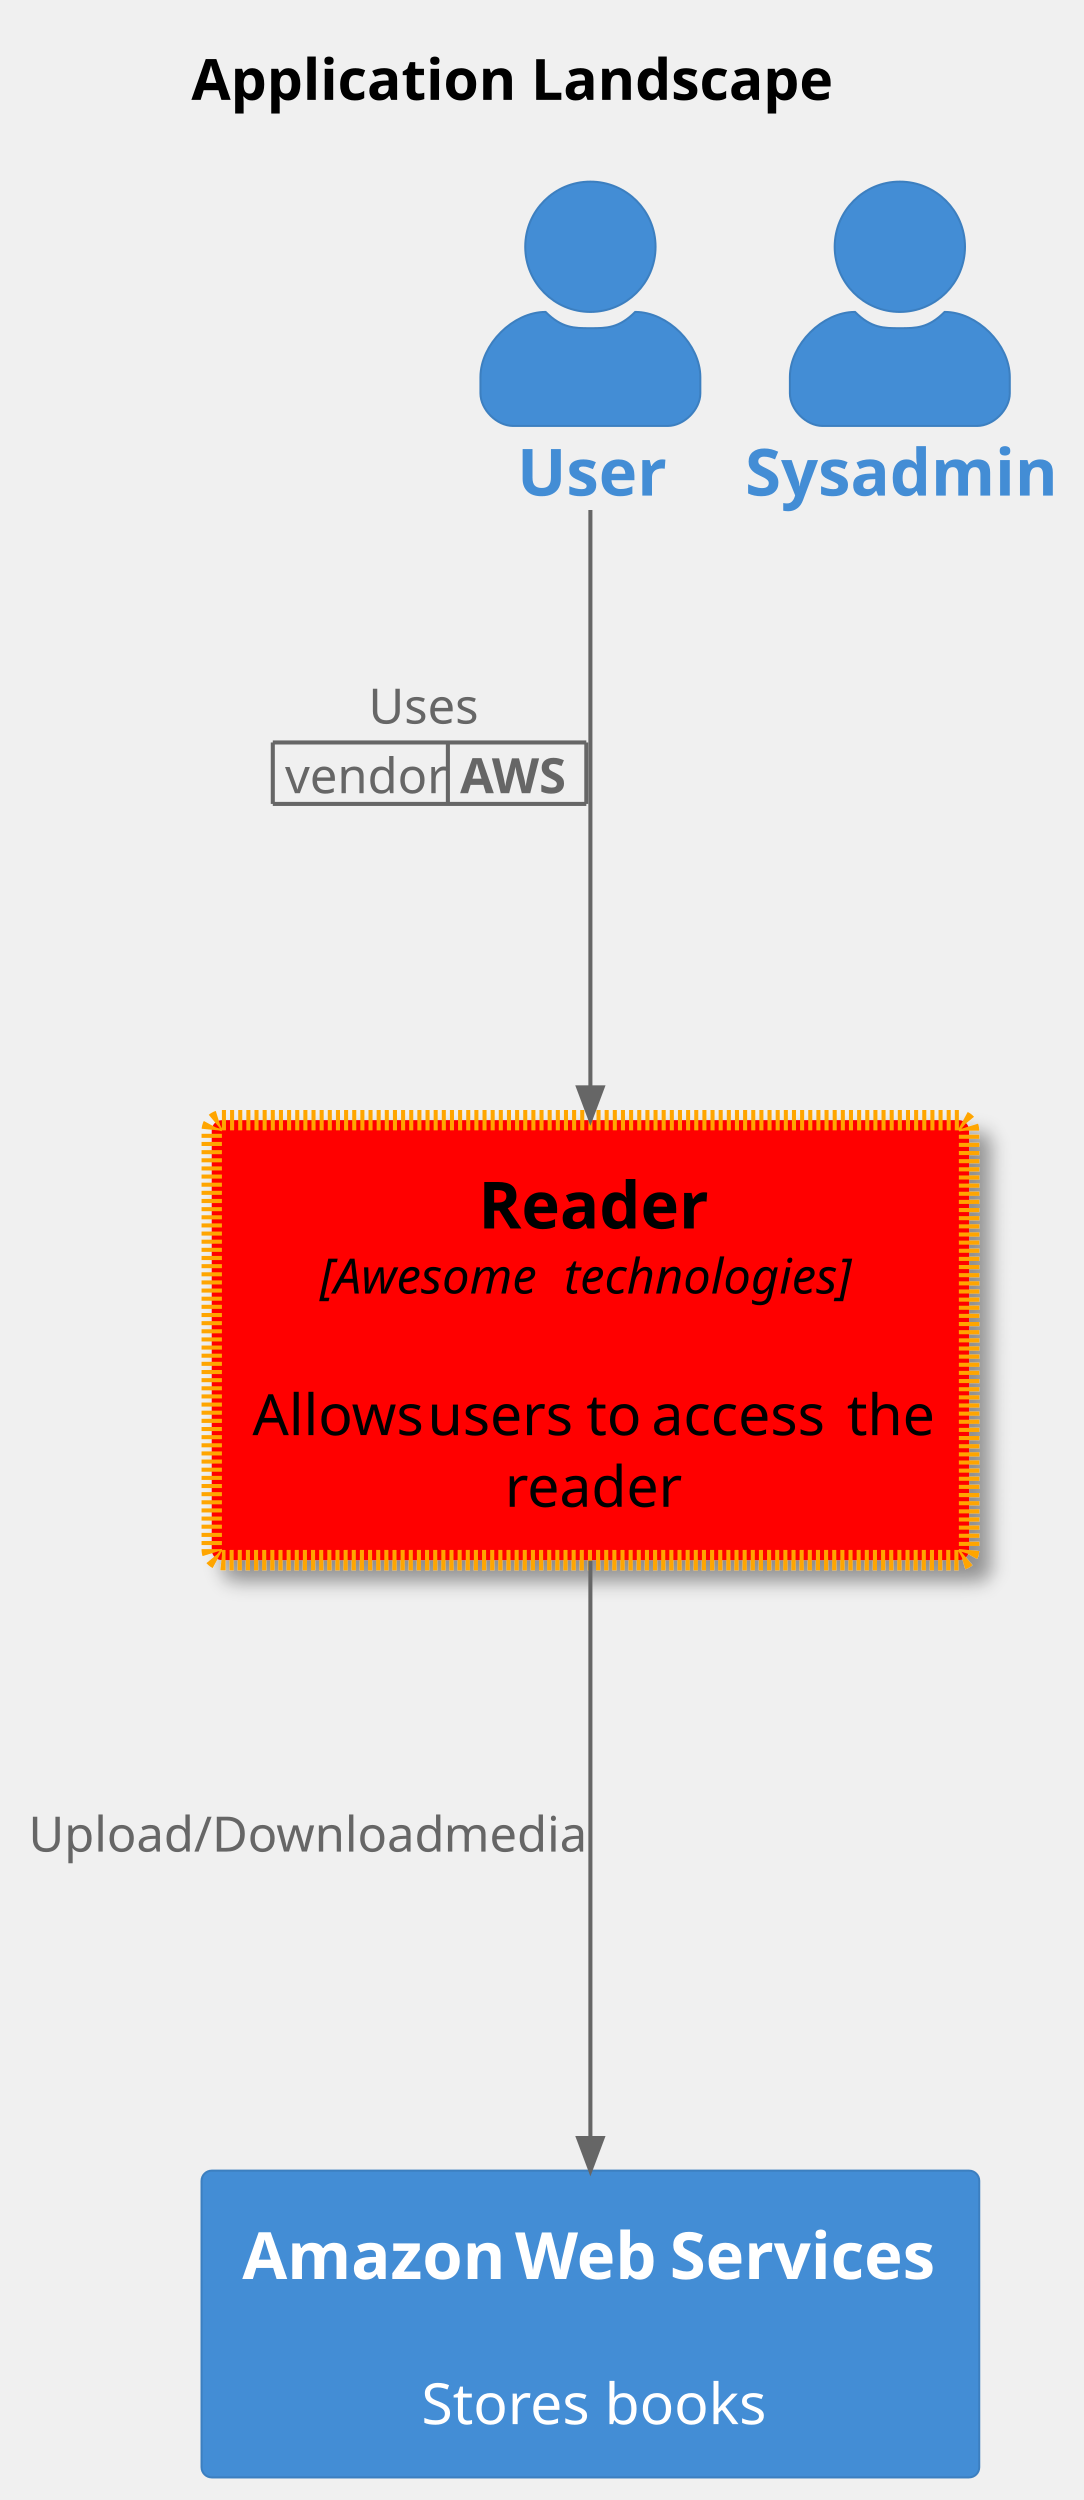
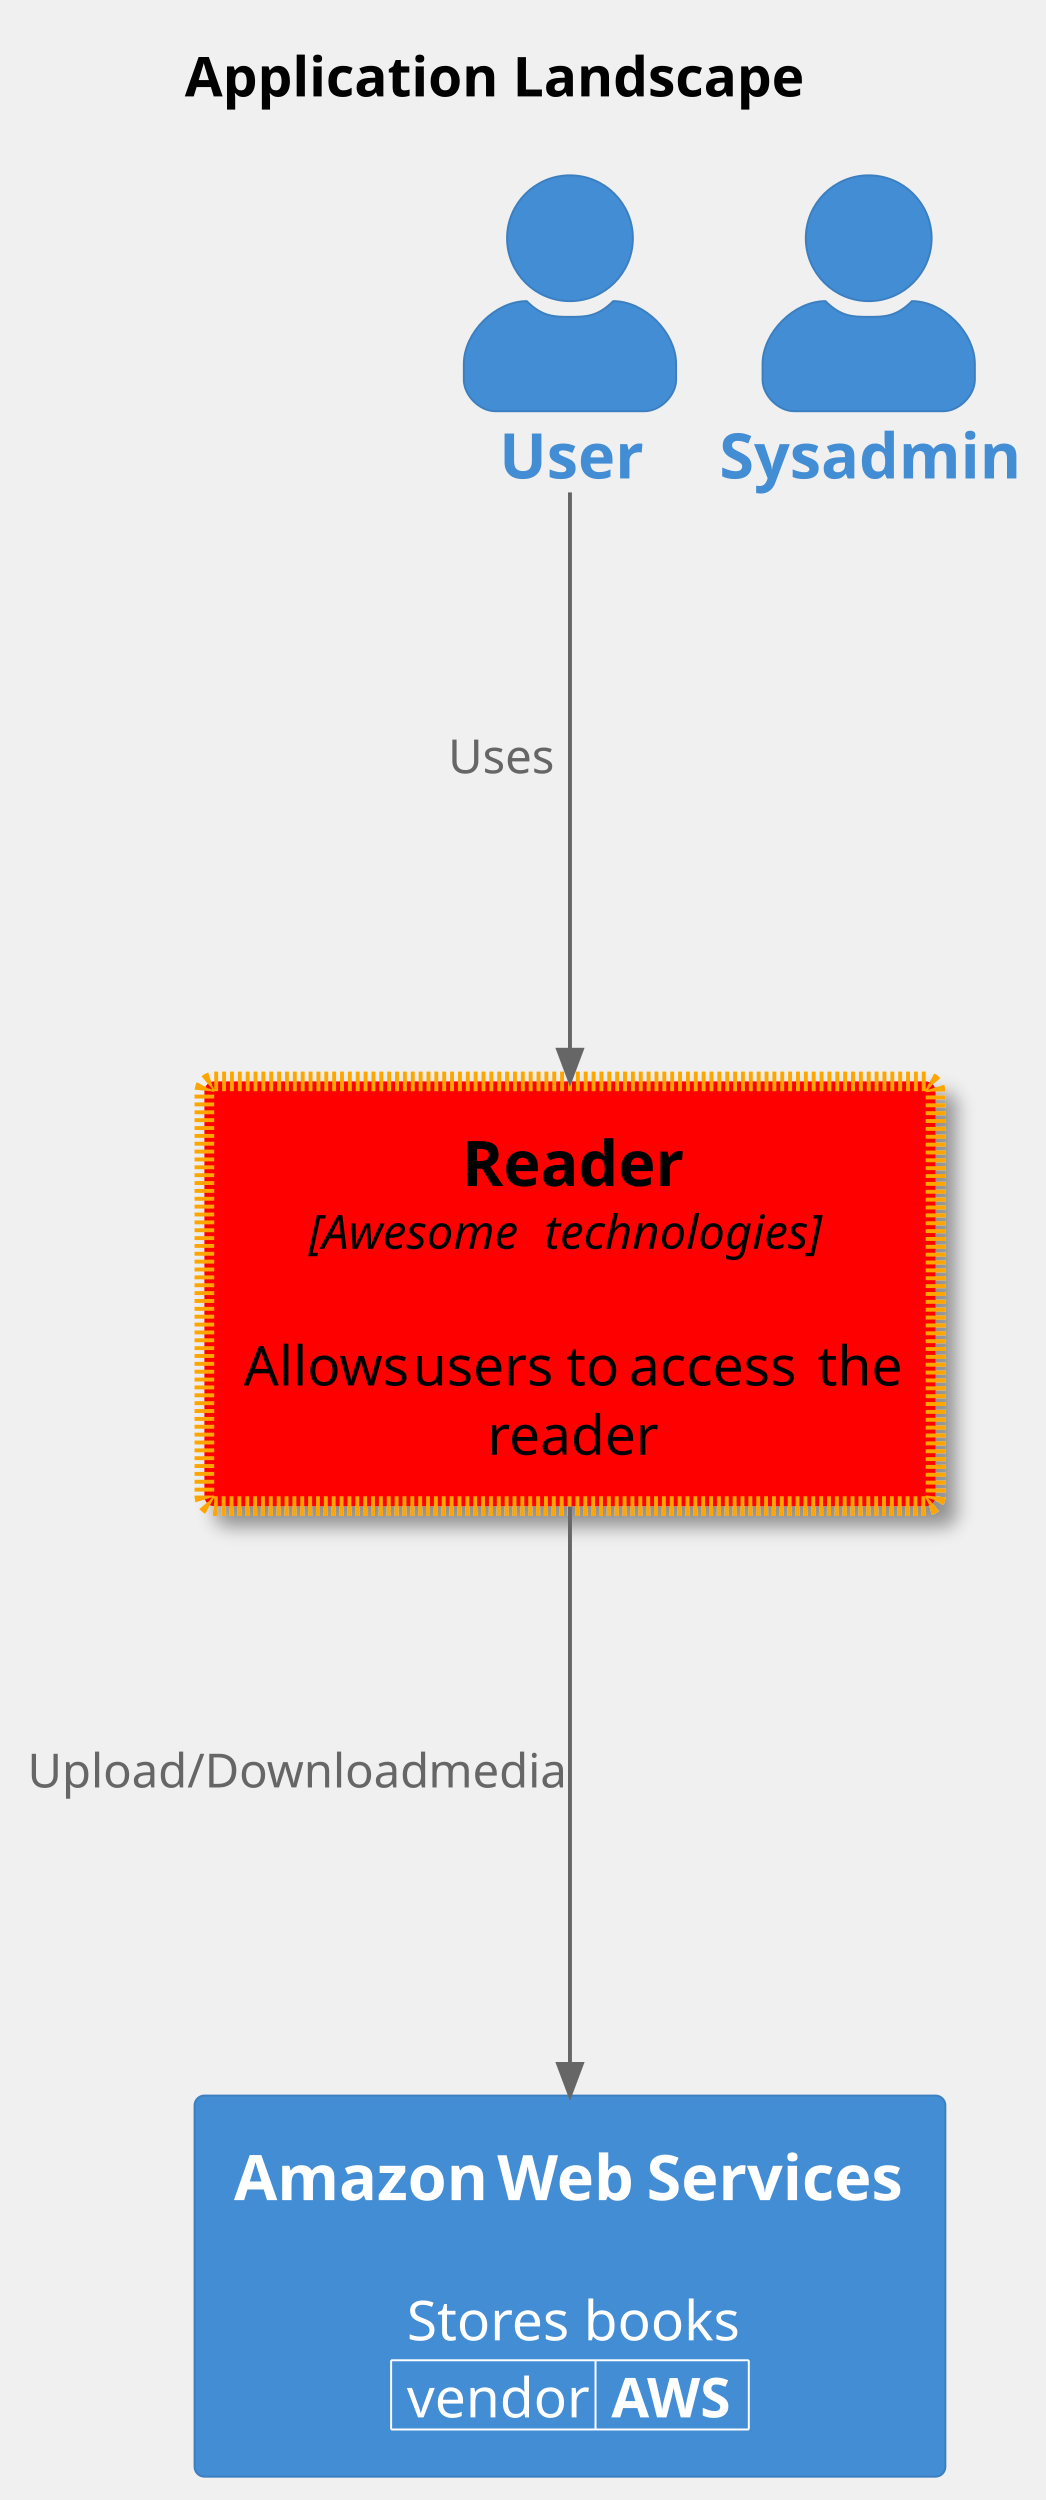
- <svg xmlns="http://www.w3.org/2000/svg" contentStyleType="text/css" height="614px" preserveAspectRatio="none" style="width:266px;height:614px;background:#FFFFFF;" version="1.1" viewBox="0 0 266 614" width="266px" zoomAndPan="magnify">
+ <svg xmlns="http://www.w3.org/2000/svg" contentStyleType="text/css" height="636px" preserveAspectRatio="none" style="width:266px;height:636px;background:#FFFFFF;" version="1.1" viewBox="0 0 266 636" width="266px" zoomAndPan="magnify">
  <defs>
-     <filter height="300%" id="fe1q9aqqqi82t" width="300%" x="-1" y="-1">
+     <filter height="300%" id="f194b7k6pmqlkn" width="300%" x="-1" y="-1">
      <feGaussianBlur result="blurOut" stdDeviation="2.0" />
      <feColorMatrix in="blurOut" result="blurOut2" type="matrix" values="0 0 0 0 0 0 0 0 0 0 0 0 0 0 0 0 0 0 .4 0" />
      <feOffset dx="4.0" dy="4.0" in="blurOut2" result="blurOut3" />
      <feBlend in="SourceGraphic" in2="blurOut3" mode="normal" />
    </filter>
  </defs>
  <g>
    <text fill="#000000" font-family="sans-serif" font-size="14" font-weight="bold" lengthAdjust="spacing" textLength="158" x="47" y="24.533">Application Landscape</text>
-     <g id="elem_SoftwareSystem_aws_ss">
-       <rect fill="#438DD5" height="75.344" rx="2.5" ry="2.5" style="stroke:#3C7FC0;stroke-width:0.5;" width="191" x="49.5" y="533.109" />
-       <text fill="#FFFFFF" font-family="sans-serif" font-size="16" font-weight="bold" lengthAdjust="spacing" textLength="63" x="59.5" y="559.719">Amazon</text>
-       <text fill="#FFFFFF" font-family="sans-serif" font-size="16" font-weight="bold" lengthAdjust="spacing" textLength="4" x="122.5" y="559.719"> </text>
-       <text fill="#FFFFFF" font-family="sans-serif" font-size="16" font-weight="bold" lengthAdjust="spacing" textLength="34" x="126.5" y="559.719">Web</text>
-       <text fill="#FFFFFF" font-family="sans-serif" font-size="16" font-weight="bold" lengthAdjust="spacing" textLength="4" x="160.5" y="559.719"> </text>
-       <text fill="#FFFFFF" font-family="sans-serif" font-size="16" font-weight="bold" lengthAdjust="spacing" textLength="66" x="164.5" y="559.719">Services</text>
-       <text fill="#FFFFFF" font-family="sans-serif" font-size="14" lengthAdjust="spacing" textLength="4" x="143" y="577.768"> </text>
-       <text fill="#FFFFFF" font-family="sans-serif" font-size="14" lengthAdjust="spacing" textLength="41" x="103.5" y="595.377">Stores</text>
-       <text fill="#FFFFFF" font-family="sans-serif" font-size="14" lengthAdjust="spacing" textLength="4" x="144.5" y="595.377"> </text>
-       <text fill="#FFFFFF" font-family="sans-serif" font-size="14" lengthAdjust="spacing" textLength="38" x="148.5" y="595.377">books</text>
-     </g>
    <g id="elem_Person_user">
      <ellipse cx="145" cy="60.609" fill="#438DD5" rx="16" ry="16" style="stroke:#3C7FC0;stroke-width:0.5;" />
      <path d="M145,80.609 C149,80.609 152,80.609 156,76.609 C164,76.609 172,84.609 172,92.609 L172,96.609 C172,100.609 168,104.609 164,104.609 L126,104.609 C122,104.609 118,100.609 118,96.609 L118,92.609 C118,84.609 126,76.609 134,76.609 C138,80.609 141,80.609 145,80.609 " fill="#438DD5" style="stroke:#3C7FC0;stroke-width:0.5;" />
      <text fill="#438DD5" font-family="sans-serif" font-size="16" font-weight="bold" lengthAdjust="spacing" textLength="36" x="127" y="121.719">User</text>
    </g>
    <g id="elem_Person_sysadmin">
      <ellipse cx="221" cy="60.609" fill="#438DD5" rx="16" ry="16" style="stroke:#3C7FC0;stroke-width:0.5;" />
      <path d="M221,80.609 C225,80.609 228,80.609 232,76.609 C240,76.609 248,84.609 248,92.609 L248,96.609 C248,100.609 244,104.609 240,104.609 L202,104.609 C198,104.609 194,100.609 194,96.609 L194,92.609 C194,84.609 202,76.609 210,76.609 C214,80.609 217,80.609 221,80.609 " fill="#438DD5" style="stroke:#3C7FC0;stroke-width:0.5;" />
      <text fill="#438DD5" font-family="sans-serif" font-size="16" font-weight="bold" lengthAdjust="spacing" textLength="76" x="183" y="121.719">Sysadmin</text>
    </g>
    <g id="elem_SoftwareSystem_reader_ss">
-       <rect fill="#FF0000" filter="url(#fe1q9aqqqi82t)" height="108.047" rx="2.5" ry="2.5" style="stroke:#FFA500;stroke-width:5.0;stroke-dasharray:1.0,1.0;" width="186" x="52" y="275.109" />
+       <rect fill="#FF0000" filter="url(#f194b7k6pmqlkn)" height="108.047" rx="2.5" ry="2.5" style="stroke:#FFA500;stroke-width:5.0;stroke-dasharray:1.0,1.0;" width="186" x="52" y="275.109" />
      <text fill="#000000" font-family="sans-serif" font-size="16" font-weight="bold" lengthAdjust="spacing" textLength="55" x="117.5" y="301.719">Reader</text>
      <text fill="#000000" font-family="sans-serif" font-size="12" font-style="italic" lengthAdjust="spacing" textLength="57" x="78.5" y="317.691">[Awesome</text>
      <text fill="#000000" font-family="sans-serif" font-size="12" font-style="italic" lengthAdjust="spacing" textLength="3" x="135.5" y="317.691"> </text>
      <text fill="#000000" font-family="sans-serif" font-size="12" font-style="italic" lengthAdjust="spacing" textLength="73" x="138.5" y="317.691">technologies]</text>
      <text fill="#000000" font-family="sans-serif" font-size="14" lengthAdjust="spacing" textLength="4" x="143" y="334.861"> </text>
      <text fill="#000000" font-family="sans-serif" font-size="14" lengthAdjust="spacing" textLength="39" x="62" y="352.471">Allows</text>
      <text fill="#000000" font-family="sans-serif" font-size="14" lengthAdjust="spacing" textLength="4" x="101" y="352.471"> </text>
      <text fill="#000000" font-family="sans-serif" font-size="14" lengthAdjust="spacing" textLength="35" x="105" y="352.471">users</text>
      <text fill="#000000" font-family="sans-serif" font-size="14" lengthAdjust="spacing" textLength="4" x="140" y="352.471"> </text>
      <text fill="#000000" font-family="sans-serif" font-size="14" lengthAdjust="spacing" textLength="12" x="144" y="352.471">to</text>
      <text fill="#000000" font-family="sans-serif" font-size="14" lengthAdjust="spacing" textLength="4" x="156" y="352.471"> </text>
      <text fill="#000000" font-family="sans-serif" font-size="14" lengthAdjust="spacing" textLength="44" x="160" y="352.471">access</text>
      <text fill="#000000" font-family="sans-serif" font-size="14" lengthAdjust="spacing" textLength="4" x="204" y="352.471"> </text>
      <text fill="#000000" font-family="sans-serif" font-size="14" lengthAdjust="spacing" textLength="20" x="208" y="352.471">the</text>
      <text fill="#000000" font-family="sans-serif" font-size="14" lengthAdjust="spacing" textLength="42" x="124" y="370.08">reader</text>
    </g>
+     <g id="elem_SoftwareSystem_aws_ss">
+       <rect fill="#438DD5" height="96.953" rx="2.5" ry="2.5" style="stroke:#3C7FC0;stroke-width:0.5;" width="191" x="49.5" y="533.109" />
+       <text fill="#FFFFFF" font-family="sans-serif" font-size="16" font-weight="bold" lengthAdjust="spacing" textLength="63" x="59.5" y="559.719">Amazon</text>
+       <text fill="#FFFFFF" font-family="sans-serif" font-size="16" font-weight="bold" lengthAdjust="spacing" textLength="4" x="122.5" y="559.719"> </text>
+       <text fill="#FFFFFF" font-family="sans-serif" font-size="16" font-weight="bold" lengthAdjust="spacing" textLength="34" x="126.5" y="559.719">Web</text>
+       <text fill="#FFFFFF" font-family="sans-serif" font-size="16" font-weight="bold" lengthAdjust="spacing" textLength="4" x="160.5" y="559.719"> </text>
+       <text fill="#FFFFFF" font-family="sans-serif" font-size="16" font-weight="bold" lengthAdjust="spacing" textLength="66" x="164.5" y="559.719">Services</text>
+       <text fill="#FFFFFF" font-family="sans-serif" font-size="14" lengthAdjust="spacing" textLength="4" x="143" y="577.768"> </text>
+       <text fill="#FFFFFF" font-family="sans-serif" font-size="14" lengthAdjust="spacing" textLength="41" x="103.5" y="595.377">Stores</text>
+       <text fill="#FFFFFF" font-family="sans-serif" font-size="14" lengthAdjust="spacing" textLength="4" x="144.5" y="595.377"> </text>
+       <text fill="#FFFFFF" font-family="sans-serif" font-size="14" lengthAdjust="spacing" textLength="38" x="148.5" y="595.377">books</text>
+       <text fill="#FFFFFF" font-family="sans-serif" font-size="14" lengthAdjust="spacing" textLength="44" x="103.5" y="614.986">vendor</text>
+       <text fill="#FFFFFF" font-family="sans-serif" font-size="14" font-weight="bold" lengthAdjust="spacing" textLength="31" x="155.5" y="614.986">AWS</text>
+       <line style="stroke:#FFFFFF;stroke-width:0.5;" x1="99.5" x2="190.5" y1="600.453" y2="600.453" />
+       <line style="stroke:#FFFFFF;stroke-width:0.5;" x1="99.5" x2="190.5" y1="618.062" y2="618.062" />
+       <line style="stroke:#FFFFFF;stroke-width:0.5;" x1="99.5" x2="99.5" y1="600.453" y2="618.062" />
+       <line style="stroke:#FFFFFF;stroke-width:0.5;" x1="151.5" x2="151.5" y1="600.453" y2="618.062" />
+       <line style="stroke:#FFFFFF;stroke-width:0.5;" x1="190.5" x2="190.5" y1="600.453" y2="618.062" />
+     </g>
    <g id="link_Person_user_SoftwareSystem_reader_ss">
      <path d="M145,125.259 C145,166.269 145,221.819 145,267.059 " fill="none" id="Person_user-to-SoftwareSystem_reader_ss" style="stroke:#666666;stroke-width:1.0;" />
      <polygon fill="#666666" points="145,275.059,148,267.059,142,267.059,145,275.059" style="stroke:#666666;stroke-width:1.0;" />
-       <text fill="#666666" font-family="sans-serif" font-size="0" lengthAdjust="spacing" textLength="0" x="105.5" y="140.159">.</text>
-       <text fill="#666666" font-family="sans-serif" font-size="12" lengthAdjust="spacing" textLength="3" x="104" y="162.616"> </text>
-       <text fill="#666666" font-family="sans-serif" font-size="12" lengthAdjust="spacing" textLength="30" x="90.5" y="177.71">Uses</text>
-       <text fill="#666666" font-family="sans-serif" font-size="12" lengthAdjust="spacing" textLength="37" x="70" y="194.804">vendor</text>
-       <text fill="#666666" font-family="sans-serif" font-size="12" font-weight="bold" lengthAdjust="spacing" textLength="28" x="113" y="194.804">AWS</text>
-       <line style="stroke:#666666;stroke-width:1.0;" x1="67" x2="144" y1="182.347" y2="182.347" />
-       <line style="stroke:#666666;stroke-width:1.0;" x1="67" x2="144" y1="197.441" y2="197.441" />
-       <line style="stroke:#666666;stroke-width:1.0;" x1="67" x2="67" y1="182.347" y2="197.441" />
-       <line style="stroke:#666666;stroke-width:1.0;" x1="110" x2="110" y1="182.347" y2="197.441" />
-       <line style="stroke:#666666;stroke-width:1.0;" x1="144" x2="144" y1="182.347" y2="197.441" />
+       <text fill="#666666" font-family="sans-serif" font-size="0" lengthAdjust="spacing" textLength="0" x="129" y="159.159">.</text>
+       <text fill="#666666" font-family="sans-serif" font-size="12" lengthAdjust="spacing" textLength="3" x="127.5" y="181.616"> </text>
+       <text fill="#666666" font-family="sans-serif" font-size="12" lengthAdjust="spacing" textLength="30" x="114" y="196.71">Uses</text>
    </g>
    <g id="link_SoftwareSystem_reader_ss_SoftwareSystem_aws_ss">
-       <path d="M145,383.309 C145,428.919 145,484.959 145,525.099 " fill="none" id="SoftwareSystem_reader_ss-to-SoftwareSystem_aws_ss" style="stroke:#666666;stroke-width:1.0;" />
-       <polygon fill="#666666" points="145,533.099,148,525.099,142,525.099,145,533.099" style="stroke:#666666;stroke-width:1.0;" />
-       <text fill="#666666" font-family="sans-serif" font-size="0" lengthAdjust="spacing" textLength="0" x="75.5" y="417.199">.</text>
-       <text fill="#666666" font-family="sans-serif" font-size="12" lengthAdjust="spacing" textLength="3" x="74" y="439.656"> </text>
-       <text fill="#666666" font-family="sans-serif" font-size="12" lengthAdjust="spacing" textLength="99" x="7" y="454.75">Upload/Download</text>
-       <text fill="#666666" font-family="sans-serif" font-size="12" lengthAdjust="spacing" textLength="3" x="106" y="454.75"> </text>
-       <text fill="#666666" font-family="sans-serif" font-size="12" lengthAdjust="spacing" textLength="35" x="109" y="454.75">media</text>
+       <path d="M145,383.279 C145,427.759 145,482.209 145,525.079 " fill="none" id="SoftwareSystem_reader_ss-to-SoftwareSystem_aws_ss" style="stroke:#666666;stroke-width:1.0;" />
+       <polygon fill="#666666" points="145,533.079,148,525.079,142,525.079,145,533.079" style="stroke:#666666;stroke-width:1.0;" />
+       <text fill="#666666" font-family="sans-serif" font-size="0" lengthAdjust="spacing" textLength="0" x="75.5" y="417.179">.</text>
+       <text fill="#666666" font-family="sans-serif" font-size="12" lengthAdjust="spacing" textLength="3" x="74" y="439.636"> </text>
+       <text fill="#666666" font-family="sans-serif" font-size="12" lengthAdjust="spacing" textLength="99" x="7" y="454.73">Upload/Download</text>
+       <text fill="#666666" font-family="sans-serif" font-size="12" lengthAdjust="spacing" textLength="3" x="106" y="454.73"> </text>
+       <text fill="#666666" font-family="sans-serif" font-size="12" lengthAdjust="spacing" textLength="35" x="109" y="454.73">media</text>
    </g>
  </g>
</svg>
